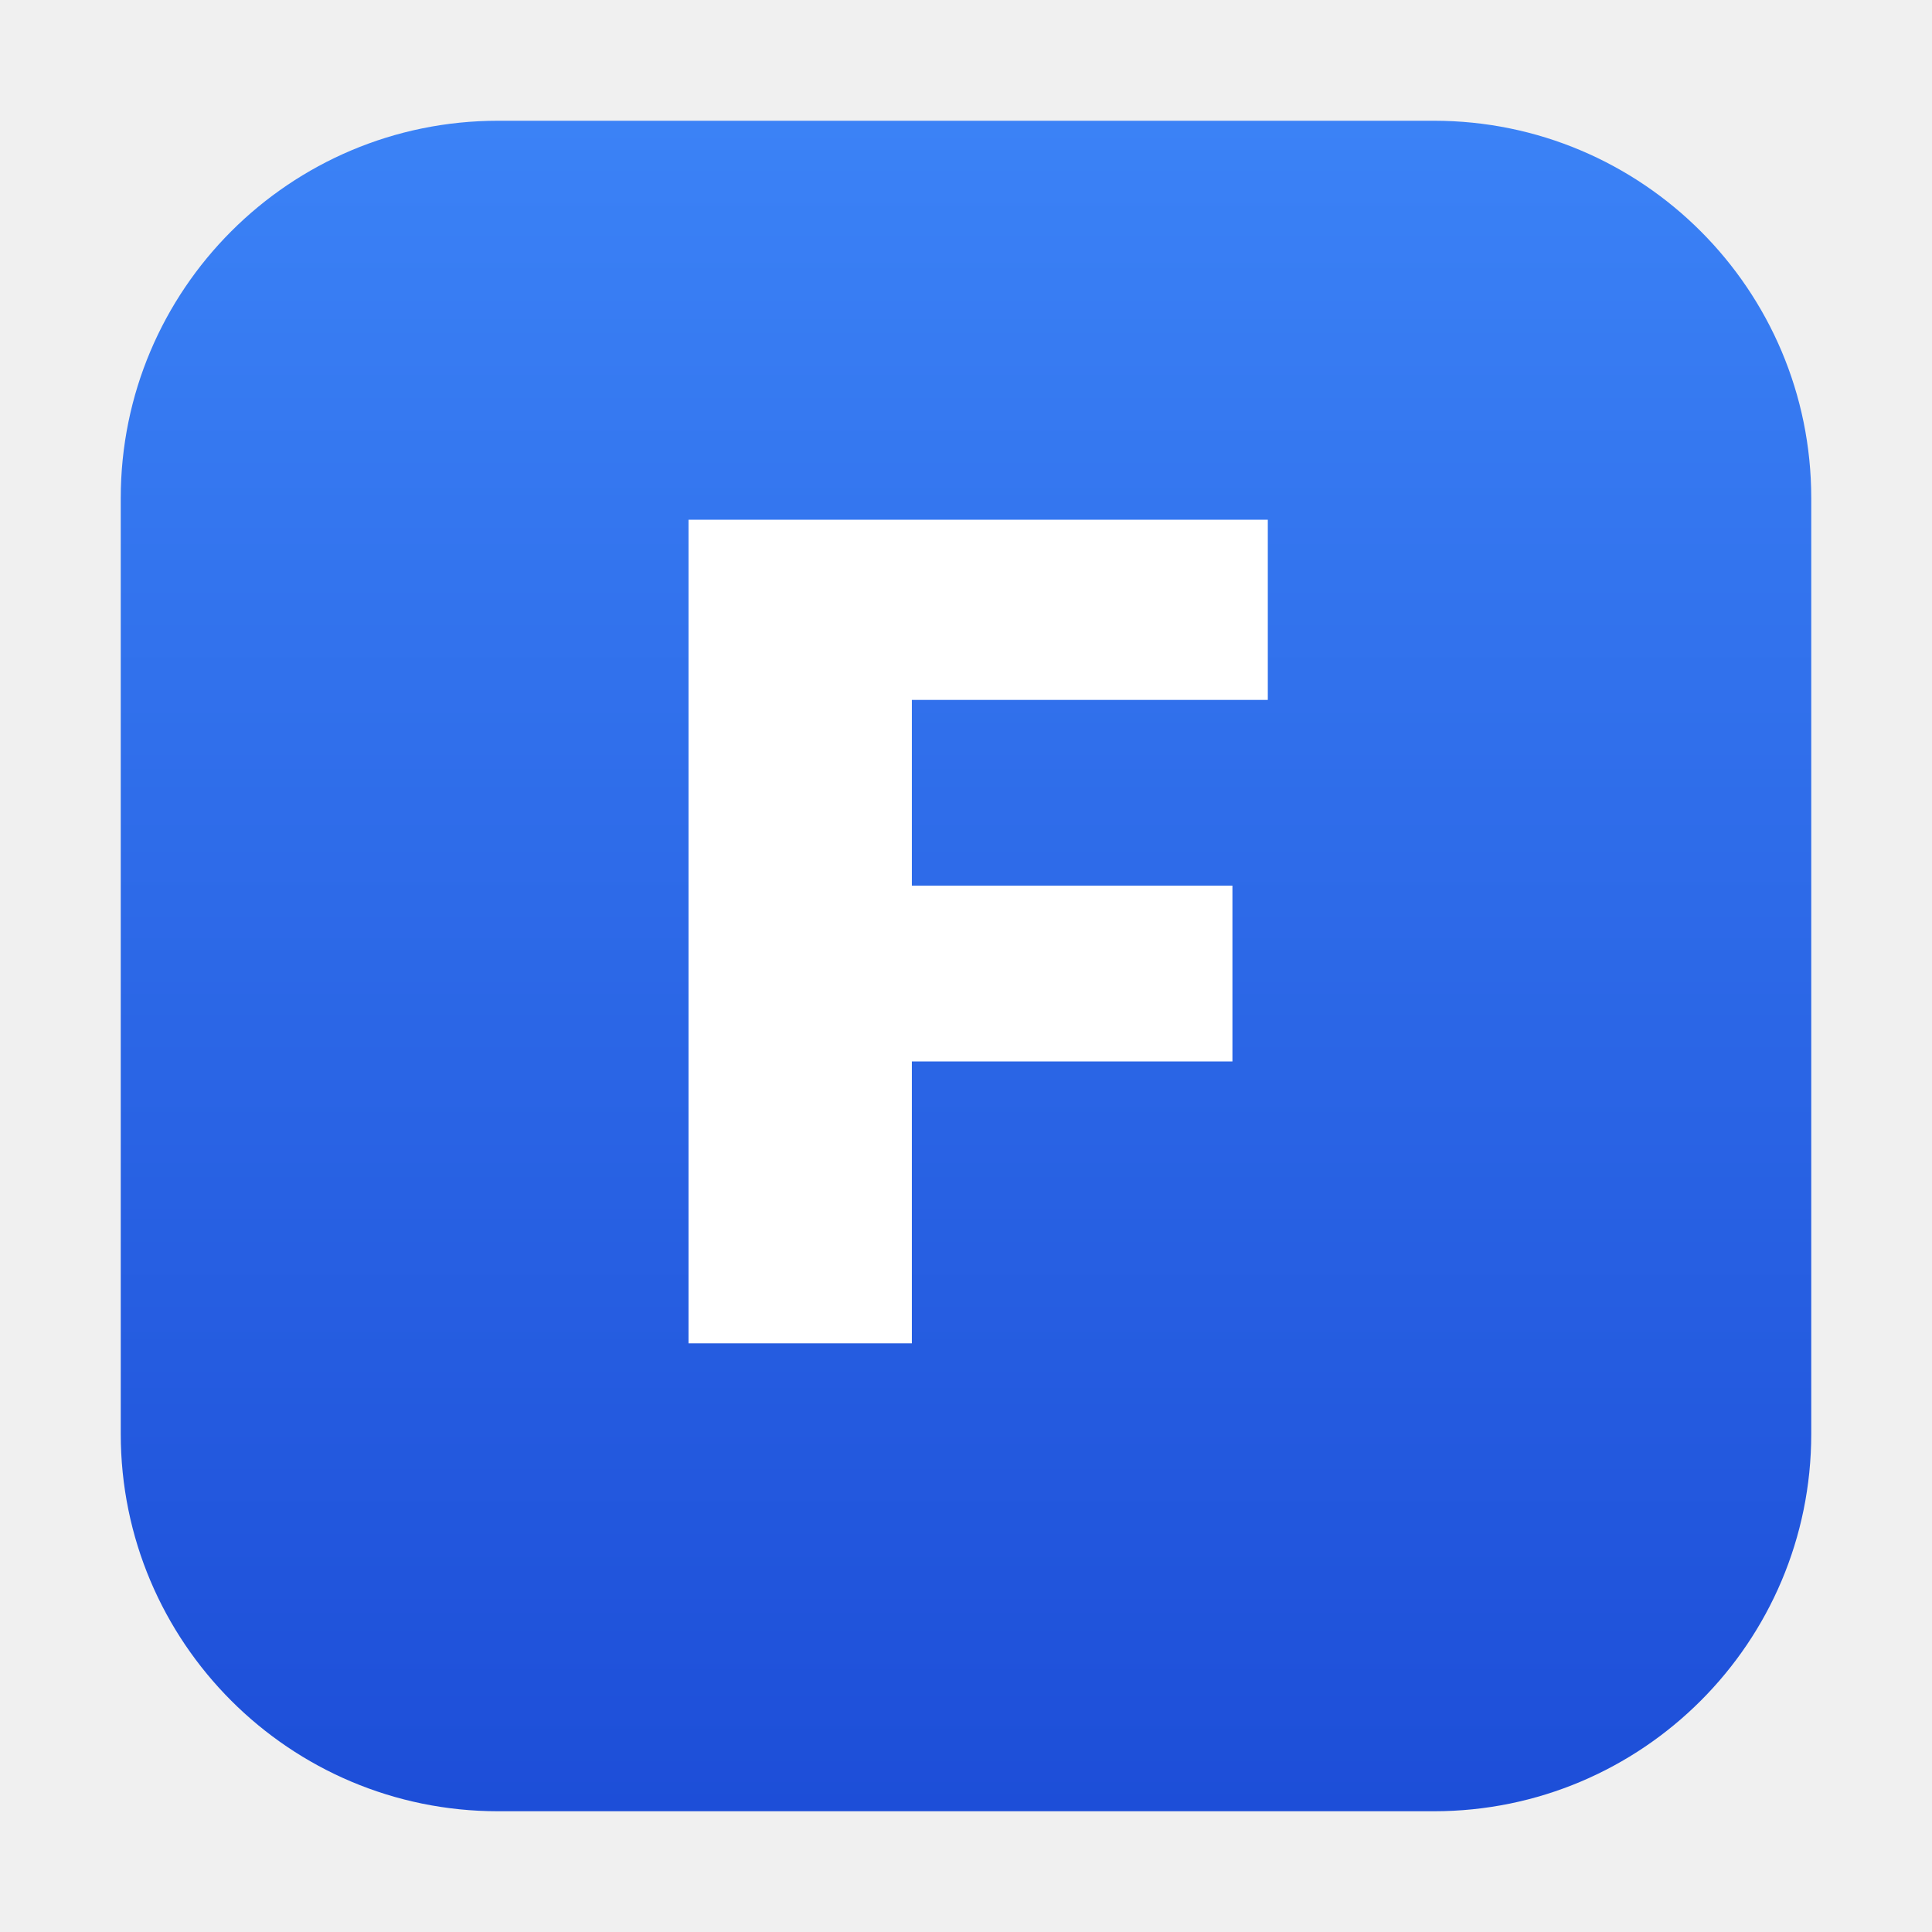
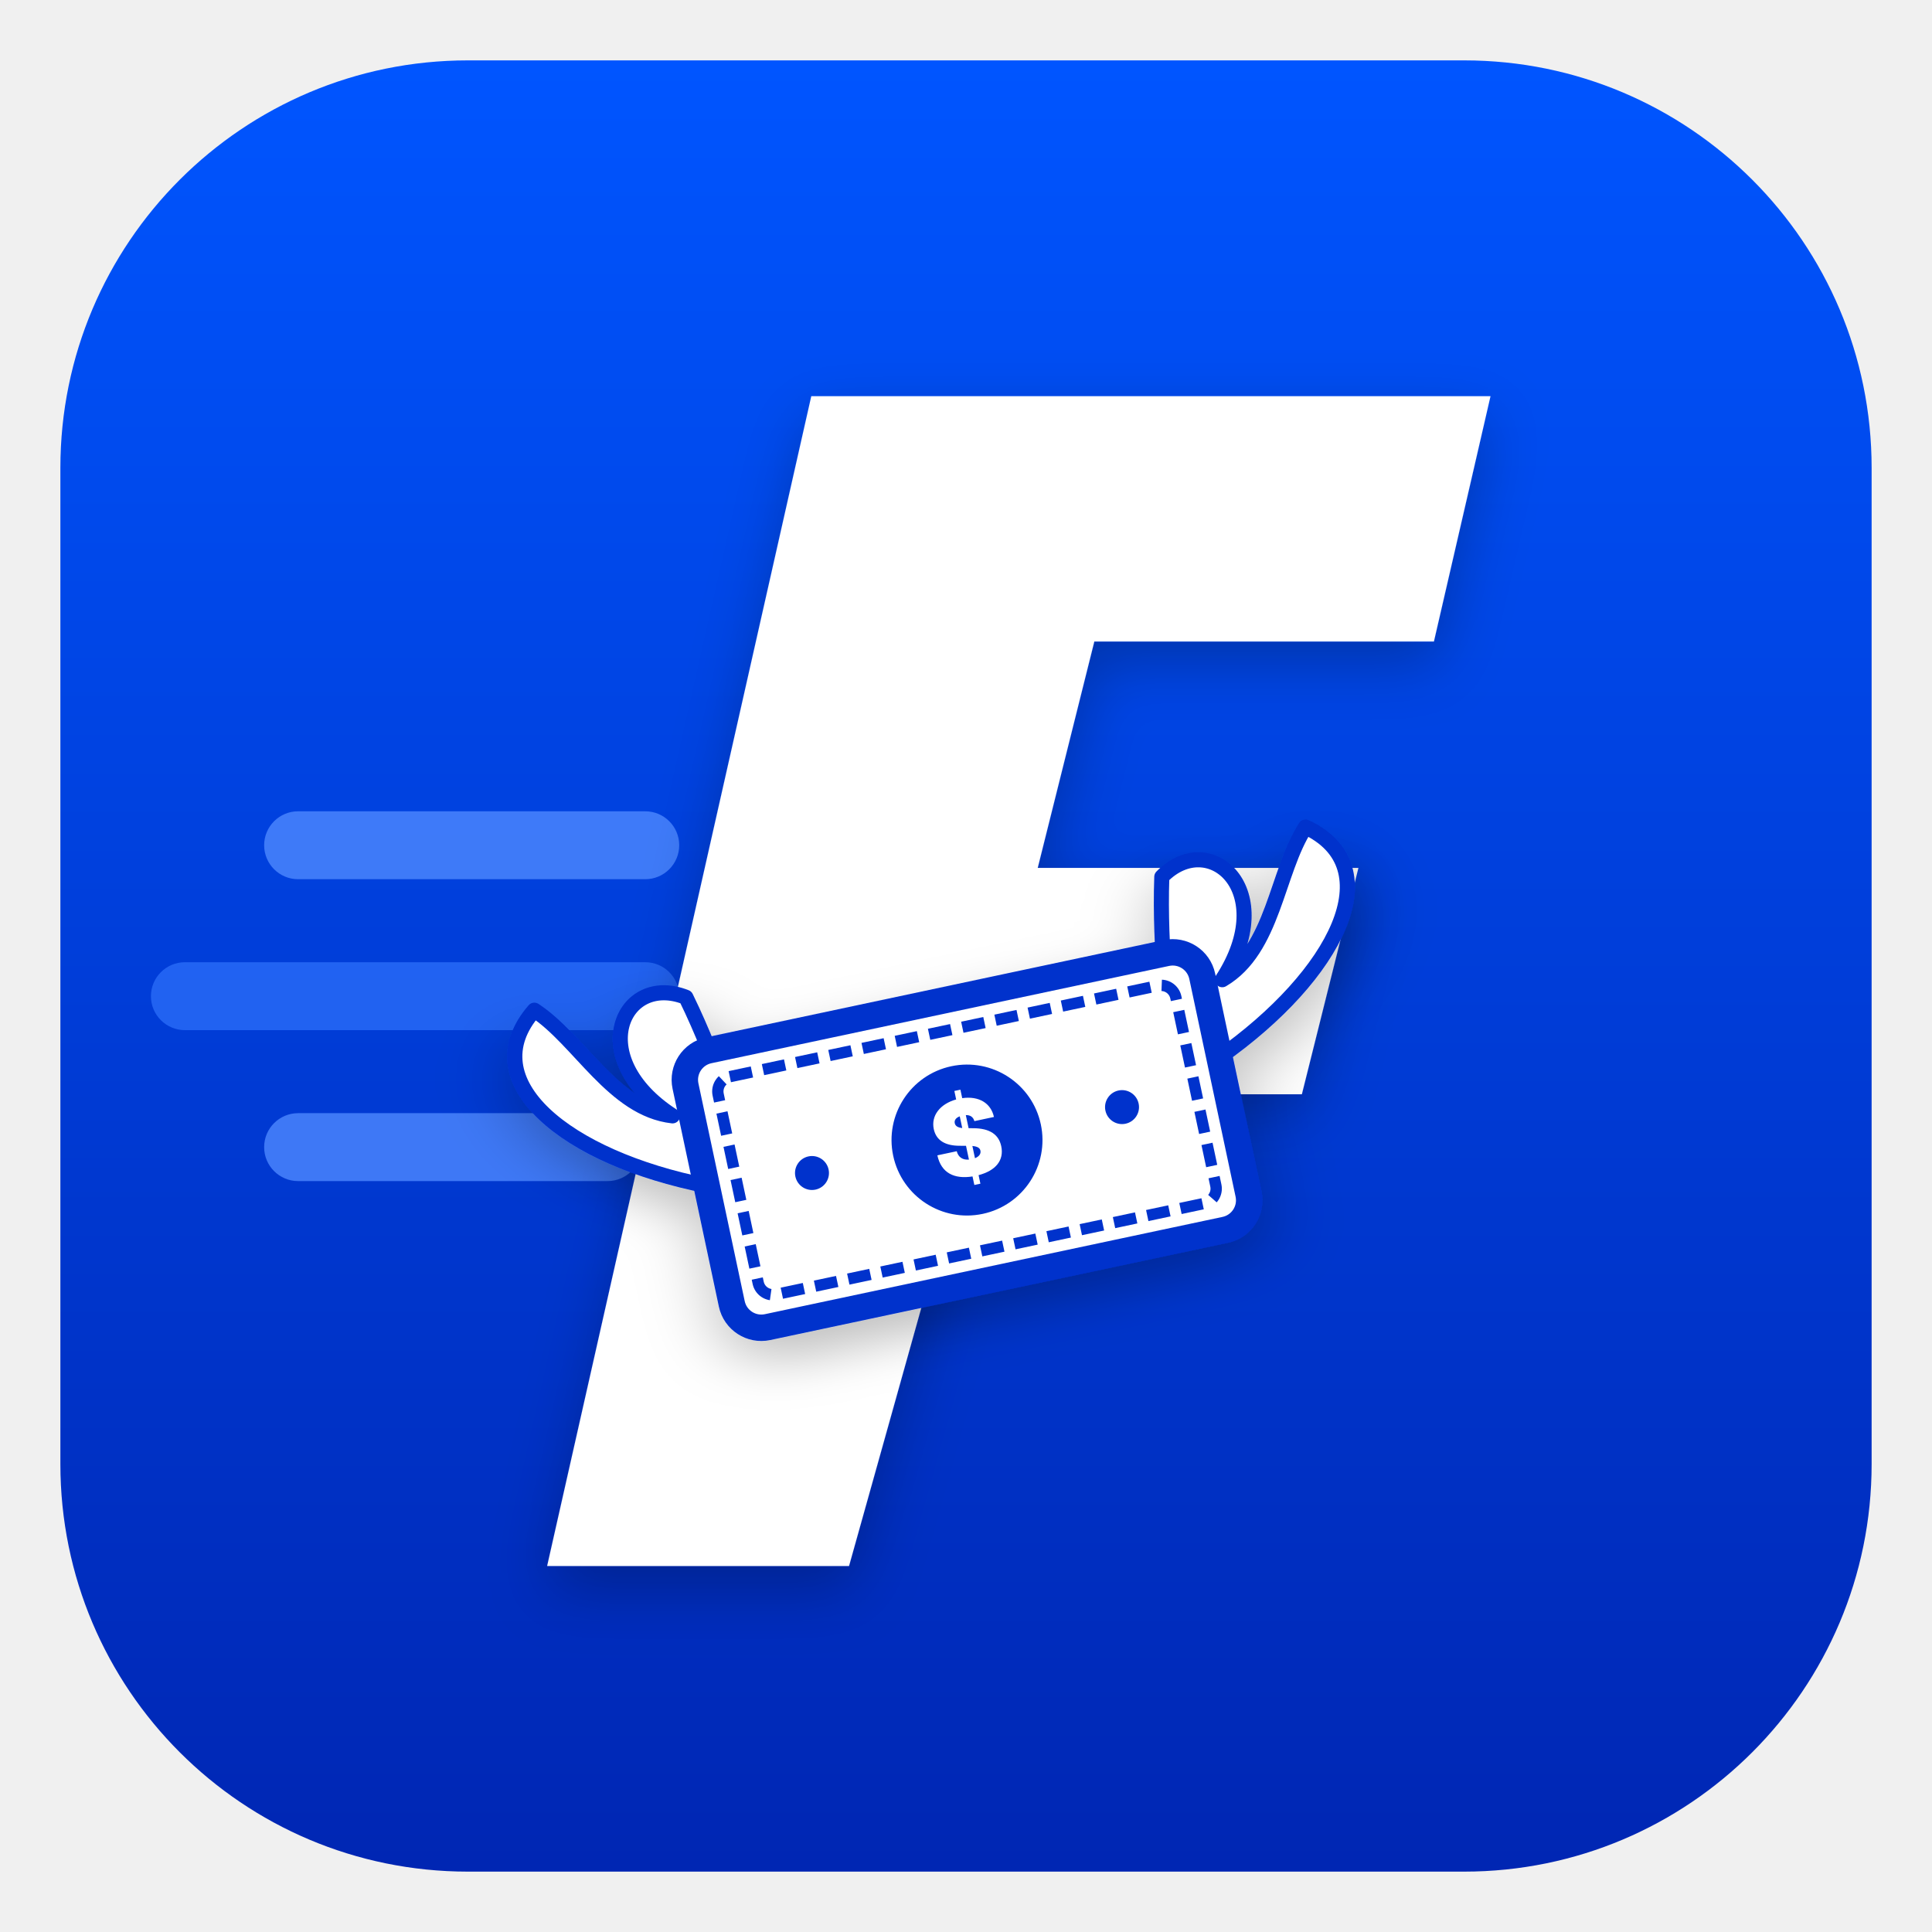
- <svg xmlns="http://www.w3.org/2000/svg" viewBox="0 0 512 512">
+ <svg xmlns="http://www.w3.org/2000/svg" viewBox="0 0 512 512" width="100%" height="100%">
  <defs>
-     <linearGradient id="finanflyBlue" x1="0%" y1="0%" x2="0%" y2="100%">
-       <stop offset="0%" stop-color="#3b82f6" />
-       <stop offset="100%" stop-color="#1d4ed8" />
+     <linearGradient id="finanflyBlueGrad" x1="0%" y1="0%" x2="0%" y2="100%">
+       <stop offset="0%" stop-color="#0055ff" />
+       <stop offset="100%" stop-color="#0026b3" />
    </linearGradient>
+     <filter id="shadow" x="-10%" y="-10%" width="130%" height="130%">
+       <feDropShadow dx="0" dy="6" stdDeviation="8" flood-opacity="0.25" />
+     </filter>
  </defs>
-   <rect x="32" y="32" width="448" height="448" rx="100" ry="100" fill="url(#finanflyBlue)" />
-   <text x="256" y="356" font-family="system-ui, -apple-system, sans-serif" font-size="300" font-weight="900" fill="#ffffff" text-anchor="middle">F</text>
+   <rect x="16" y="16" width="480" height="480" rx="108" ry="108" fill="url(#finanflyBlueGrad)" />
+   <rect x="70" y="215" width="110" height="18" rx="9" fill="#4d88ff" opacity="0.8" />
+   <rect x="40" y="255" width="140" height="18" rx="9" fill="#3377ff" opacity="0.65" />
+   <rect x="70" y="295" width="100" height="18" rx="9" fill="#4d88ff" opacity="0.8" />
+   <path d="M 215 105 L 395 105 L 380 170 L 290 170 L 275 230 L 360 230 L 345 290 L 260 290 L 225 415 L 145 415 Z" fill="#ffffff" filter="url(#shadow)" />
+   <g transform="translate(180, 280) rotate(-12)" filter="url(#shadow)">
+     <path d="M 0 35 C -35 20 -55 -5 -35 -20 C -25 -10 -20 10 -5 15 C -25 -5 -10 -25 5 -15 C 10 5 10 20 15 30 Z" fill="#ffffff" stroke="#0033cc" stroke-width="4" stroke-linejoin="round" />
+     <path d="M 140 30 C 175 15 195 -10 175 -25 C 165 -15 160 5 145 10 C 165 -10 150 -30 135 -20 C 130 0 130 15 125 25 Z" fill="#ffffff" stroke="#0033cc" stroke-width="4" stroke-linejoin="round" />
+     <rect x="0" y="0" width="140" height="75" rx="8" ry="8" fill="#ffffff" stroke="#0033cc" stroke-width="7" />
+     <rect x="8" y="8" width="124" height="59" rx="4" ry="4" fill="none" stroke="#0033cc" stroke-width="3" stroke-dasharray="6 3" />
+     <circle cx="70" cy="37.5" r="20" fill="#0033cc" />
+     <text x="70" y="47" font-family="system-ui, -apple-system, sans-serif" font-size="28" font-weight="900" fill="#ffffff" text-anchor="middle">$</text>
+     <circle cx="28" cy="37.5" r="4.5" fill="#0033cc" />
+     <circle cx="112" cy="37.5" r="4.5" fill="#0033cc" />
+   </g>
</svg>
